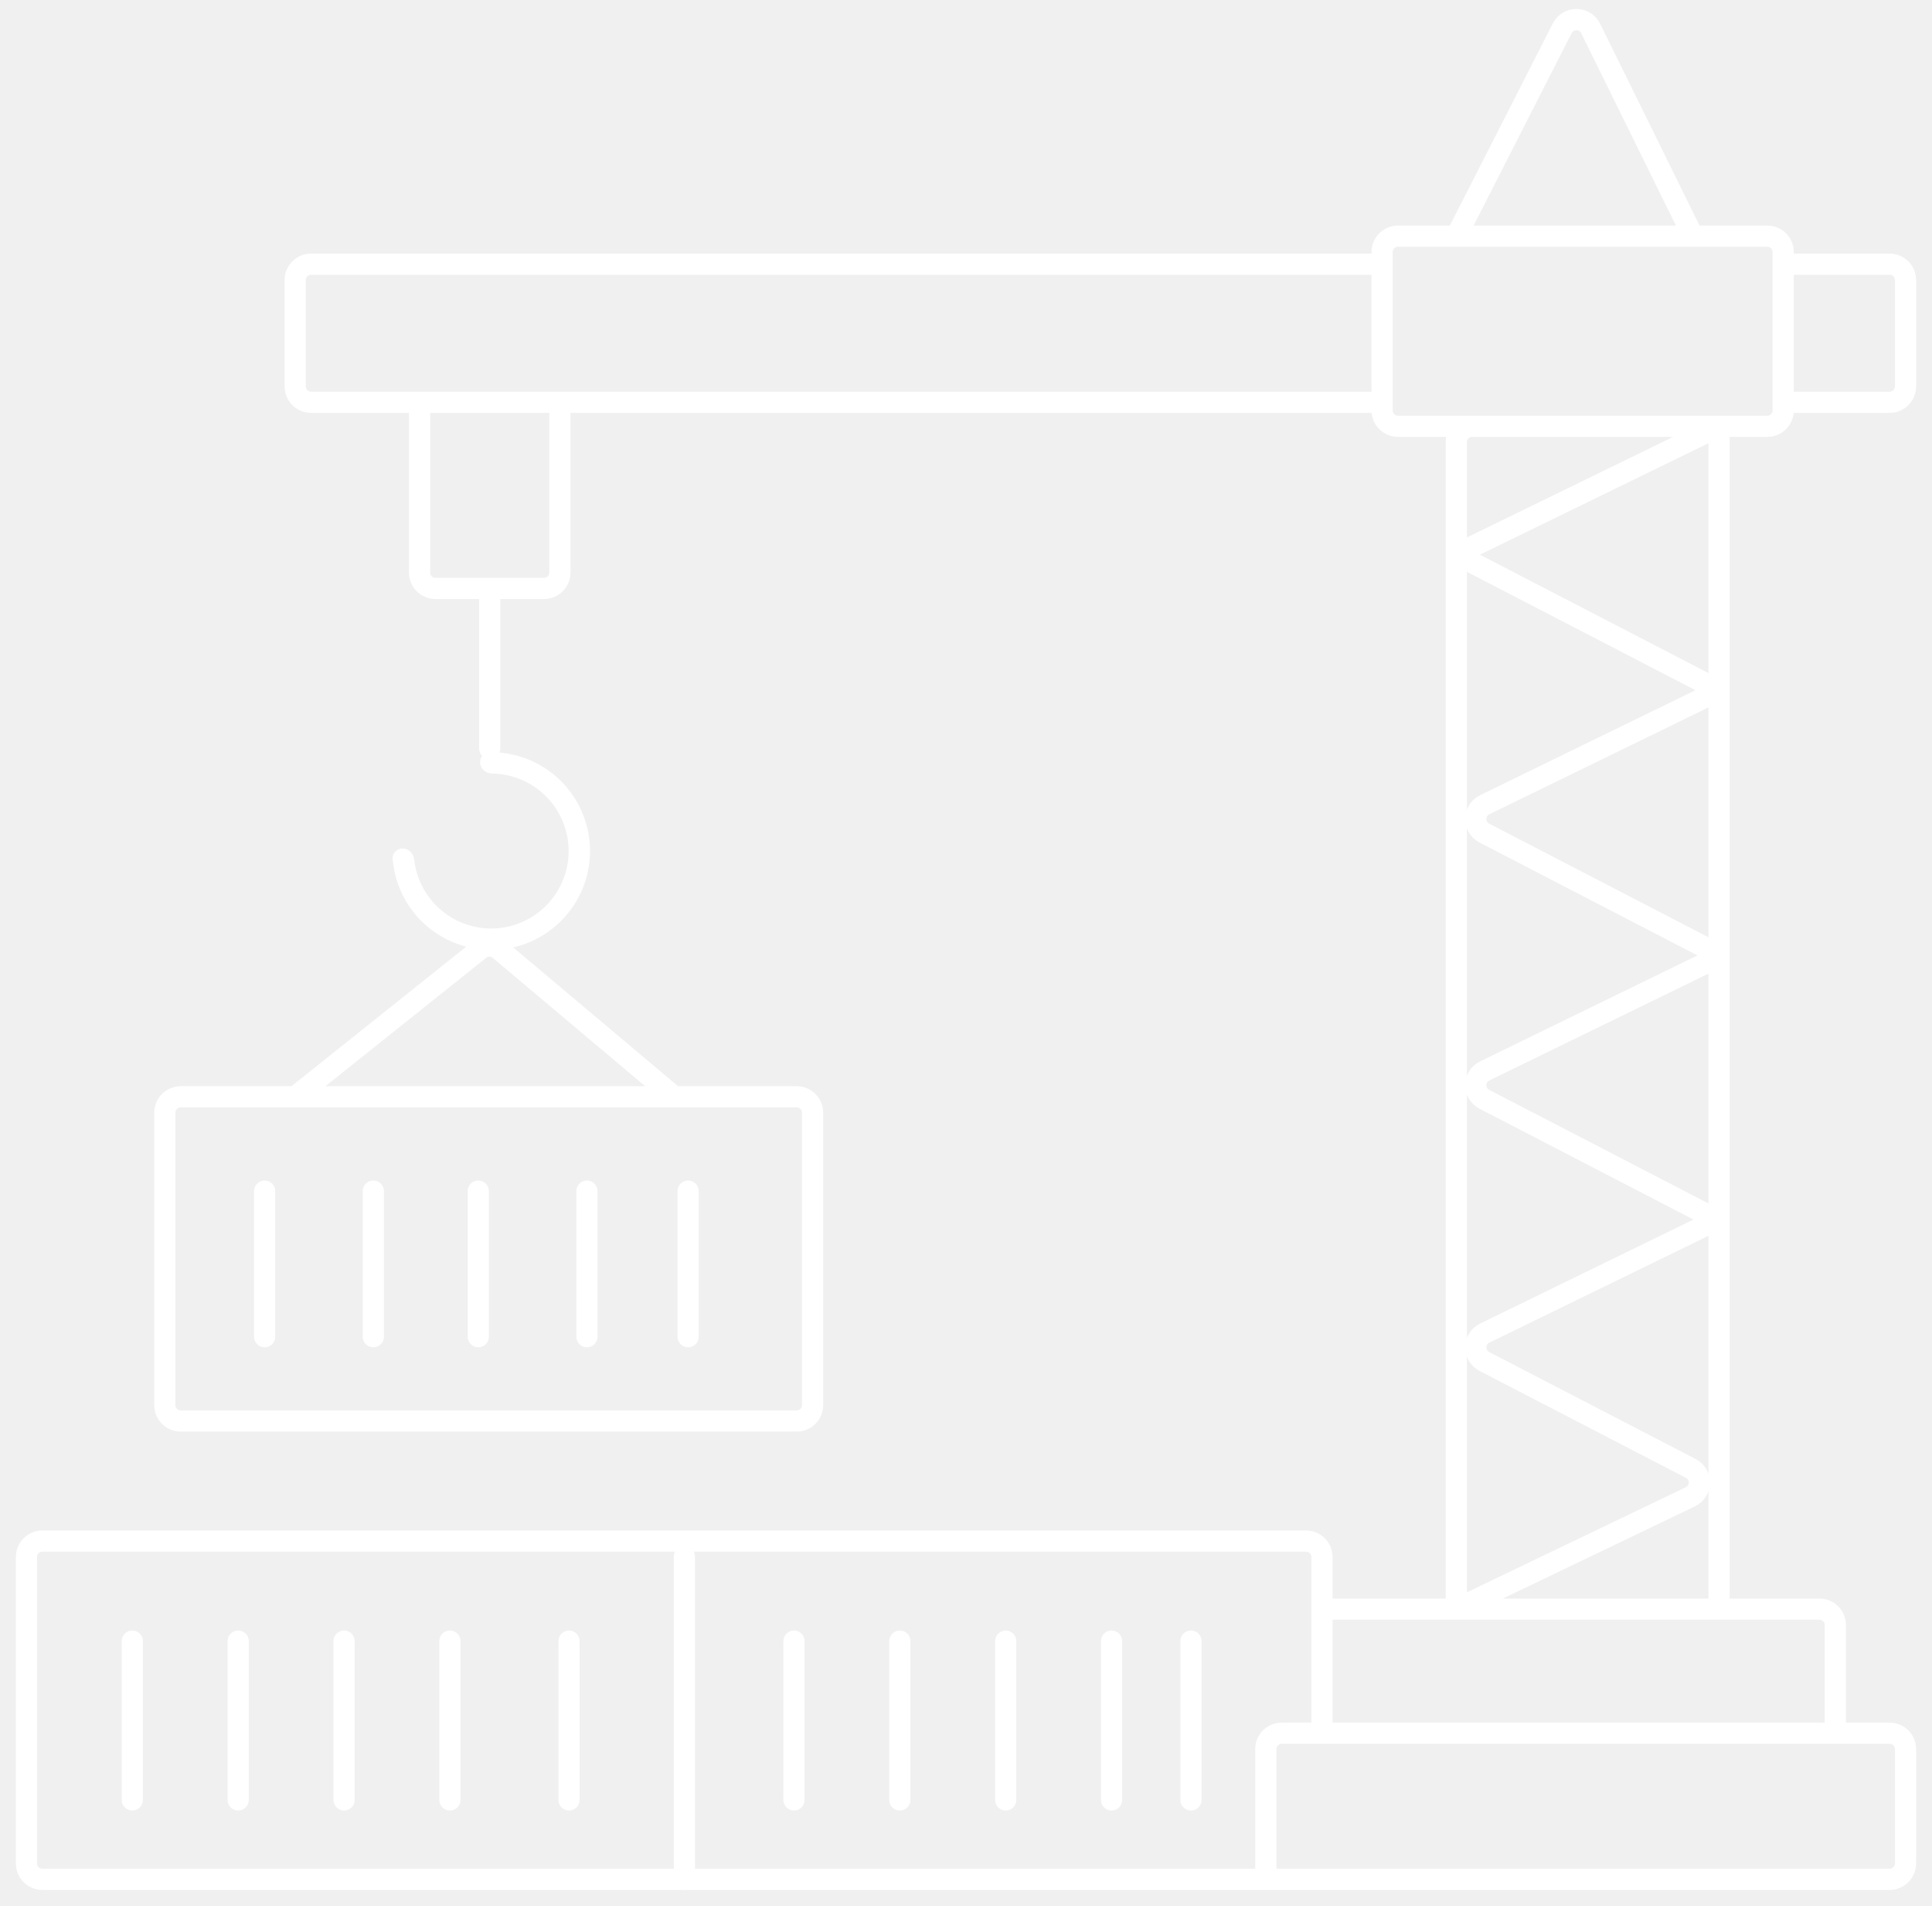
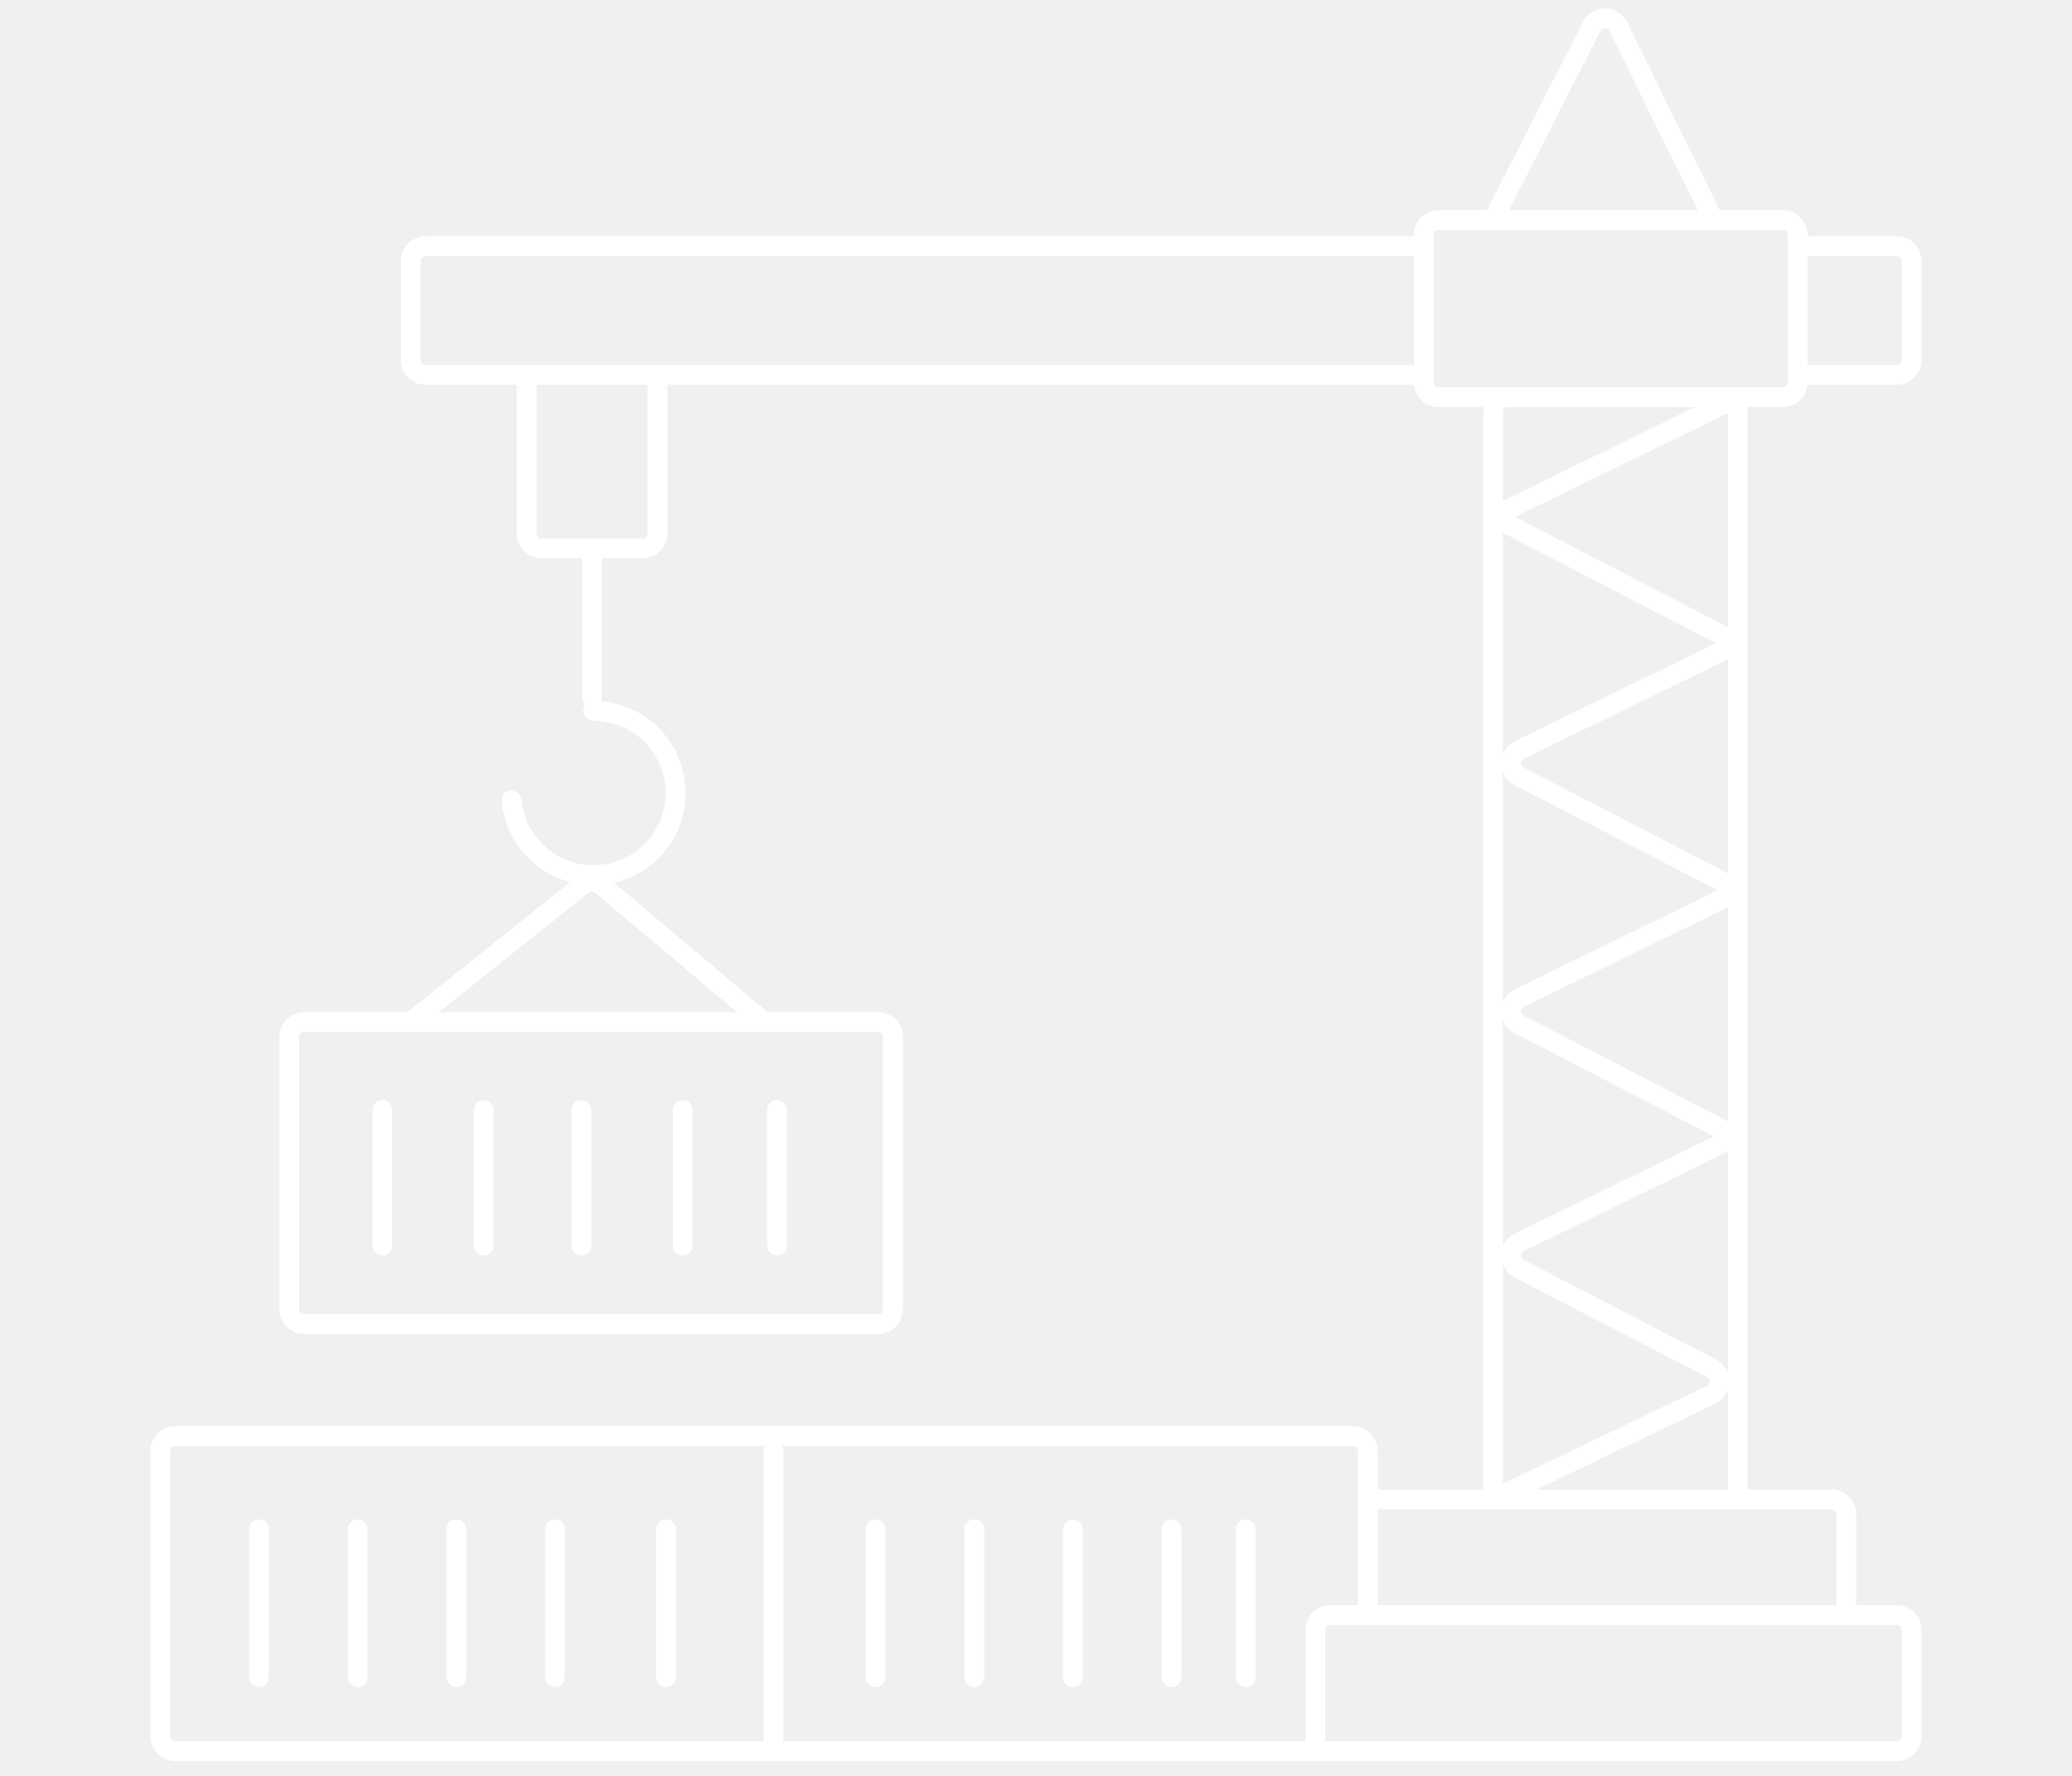
- <svg xmlns="http://www.w3.org/2000/svg" width="73" height="72" viewBox="0 0 73 72" fill="none">
+ <svg xmlns="http://www.w3.org/2000/svg" width="84" height="72" viewBox="0 0 73 72" fill="none">
  <path d="M49.95 65.48H48.428C48.097 65.48 47.828 65.749 47.828 66.08V71M49.95 65.48V60.792M49.95 65.48H69.348M47.828 71H71.4C71.731 71 72 70.731 72 70.4V66.08C72 65.749 71.731 65.48 71.4 65.48H69.348M47.828 71H1.6C1.269 71 1 70.731 1 70.4V58.822C1 58.49 1.269 58.221 1.6 58.221H49.35C49.681 58.221 49.95 58.49 49.95 58.822V60.792M49.95 60.792H55.027M69.348 65.48V61.392C69.348 61.061 69.079 60.792 68.748 60.792H64.953M64.953 60.792H55.027M64.953 60.792V26.086M64.953 16.105H55.627C55.295 16.105 55.027 16.374 55.027 16.705V20.945M64.953 16.105L55.027 20.945M64.953 16.105V26.086M55.027 60.792V20.945M55.027 60.792L63.868 56.549C64.315 56.335 64.324 55.703 63.885 55.475L56.087 51.436C55.649 51.209 55.656 50.58 56.1 50.364L64.953 46.048M67.378 9.981V9.522C67.378 9.191 67.109 8.922 66.778 8.922H63.968M67.378 9.981H71.4C71.731 9.981 72 10.249 72 10.581V14.598C72 14.93 71.731 15.198 71.4 15.198H67.378M67.378 9.981V15.198M67.378 15.198V15.505C67.378 15.837 67.109 16.105 66.778 16.105H52.823C52.492 16.105 52.223 15.837 52.223 15.505V15.198M52.223 9.981V9.522C52.223 9.191 52.492 8.922 52.823 8.922H55.027M52.223 9.981H11.754C11.422 9.981 11.154 10.249 11.154 10.581V14.598C11.154 14.93 11.422 15.198 11.754 15.198H15.852M52.223 9.981V15.198M52.223 15.198H21.156M15.852 15.198V21.63C15.852 21.961 16.12 22.23 16.452 22.23H18.504M15.852 15.198H21.156M21.156 15.198V21.63C21.156 21.961 20.887 22.23 20.556 22.23H18.504M18.504 22.23V28.279M55.027 20.945L64.953 26.086M64.953 26.086L56.1 30.402C55.656 30.619 55.649 31.248 56.087 31.474L64.953 36.067M64.953 36.143L56.1 40.459C55.656 40.675 55.649 41.304 56.087 41.531L64.953 46.123M11.154 41.436H6.828C6.497 41.436 6.228 41.704 6.228 42.036V53.085C6.228 53.416 6.497 53.685 6.828 53.685H30.103C30.435 53.685 30.703 53.416 30.703 53.085V42.036C30.703 41.704 30.435 41.436 30.103 41.436H25.475M11.154 41.436L18.119 35.875C18.343 35.697 18.661 35.701 18.88 35.885L25.475 41.436M11.154 41.436H25.475M55.027 8.922L59.029 1.067C59.254 0.627 59.884 0.631 60.102 1.074L63.968 8.922M55.027 8.922H63.968" stroke="white" stroke-width="0.8" stroke-linecap="round" />
  <path d="M25.858 58.804V71M10 45V50.5M14.106 45V50.5M18.071 45V50.5M22.177 45V50.5M26 45V50.5" stroke="white" stroke-width="0.8" stroke-linecap="round" />
  <path d="M5 62V68" stroke="white" stroke-width="0.8" stroke-linecap="round" />
  <path d="M9 62V68" stroke="white" stroke-width="0.8" stroke-linecap="round" />
  <path d="M13 62V68" stroke="white" stroke-width="0.8" stroke-linecap="round" />
  <path d="M17 62V68" stroke="white" stroke-width="0.8" stroke-linecap="round" />
  <path d="M21.5 62V68" stroke="white" stroke-width="0.8" stroke-linecap="round" />
  <path d="M30 62V68" stroke="white" stroke-width="0.8" stroke-linecap="round" />
  <path d="M34 62V68" stroke="white" stroke-width="0.8" stroke-linecap="round" />
  <path d="M38 62V68" stroke="white" stroke-width="0.8" stroke-linecap="round" />
  <path d="M42 62V68" stroke="white" stroke-width="0.8" stroke-linecap="round" />
  <path d="M45 62V68" stroke="white" stroke-width="0.8" stroke-linecap="round" />
  <mask id="path-13-inside-1_934_9453" fill="white">
    <path d="M15.229 32.056C15.007 32.049 14.819 32.225 14.836 32.447C14.886 33.069 15.09 33.671 15.434 34.197C15.852 34.835 16.456 35.33 17.163 35.615C17.871 35.9 18.649 35.962 19.393 35.791C20.137 35.621 20.811 35.227 21.323 34.662C21.837 34.097 22.164 33.389 22.262 32.632C22.36 31.875 22.224 31.106 21.872 30.429C21.521 29.752 20.97 29.199 20.294 28.845C19.738 28.553 19.119 28.407 18.496 28.418C18.273 28.421 18.116 28.625 18.143 28.847C18.171 29.068 18.374 29.222 18.597 29.224C19.056 29.23 19.509 29.344 19.919 29.559C20.448 29.837 20.88 30.271 21.156 30.802C21.432 31.332 21.538 31.935 21.462 32.528C21.385 33.121 21.128 33.676 20.726 34.119C20.324 34.562 19.796 34.871 19.213 35.005C18.63 35.138 18.02 35.09 17.465 34.866C16.91 34.643 16.437 34.255 16.11 33.754C15.856 33.367 15.699 32.927 15.649 32.47C15.625 32.249 15.452 32.062 15.229 32.056Z" />
  </mask>
  <path d="M15.229 32.056C15.007 32.049 14.819 32.225 14.836 32.447C14.886 33.069 15.09 33.671 15.434 34.197C15.852 34.835 16.456 35.33 17.163 35.615C17.871 35.9 18.649 35.962 19.393 35.791C20.137 35.621 20.811 35.227 21.323 34.662C21.837 34.097 22.164 33.389 22.262 32.632C22.36 31.875 22.224 31.106 21.872 30.429C21.521 29.752 20.97 29.199 20.294 28.845C19.738 28.553 19.119 28.407 18.496 28.418C18.273 28.421 18.116 28.625 18.143 28.847C18.171 29.068 18.374 29.222 18.597 29.224C19.056 29.23 19.509 29.344 19.919 29.559C20.448 29.837 20.88 30.271 21.156 30.802C21.432 31.332 21.538 31.935 21.462 32.528C21.385 33.121 21.128 33.676 20.726 34.119C20.324 34.562 19.796 34.871 19.213 35.005C18.63 35.138 18.02 35.09 17.465 34.866C16.91 34.643 16.437 34.255 16.11 33.754C15.856 33.367 15.699 32.927 15.649 32.47C15.625 32.249 15.452 32.062 15.229 32.056Z" stroke="white" stroke-width="1.6" stroke-linecap="round" mask="url(#path-13-inside-1_934_9453)" />
</svg>
